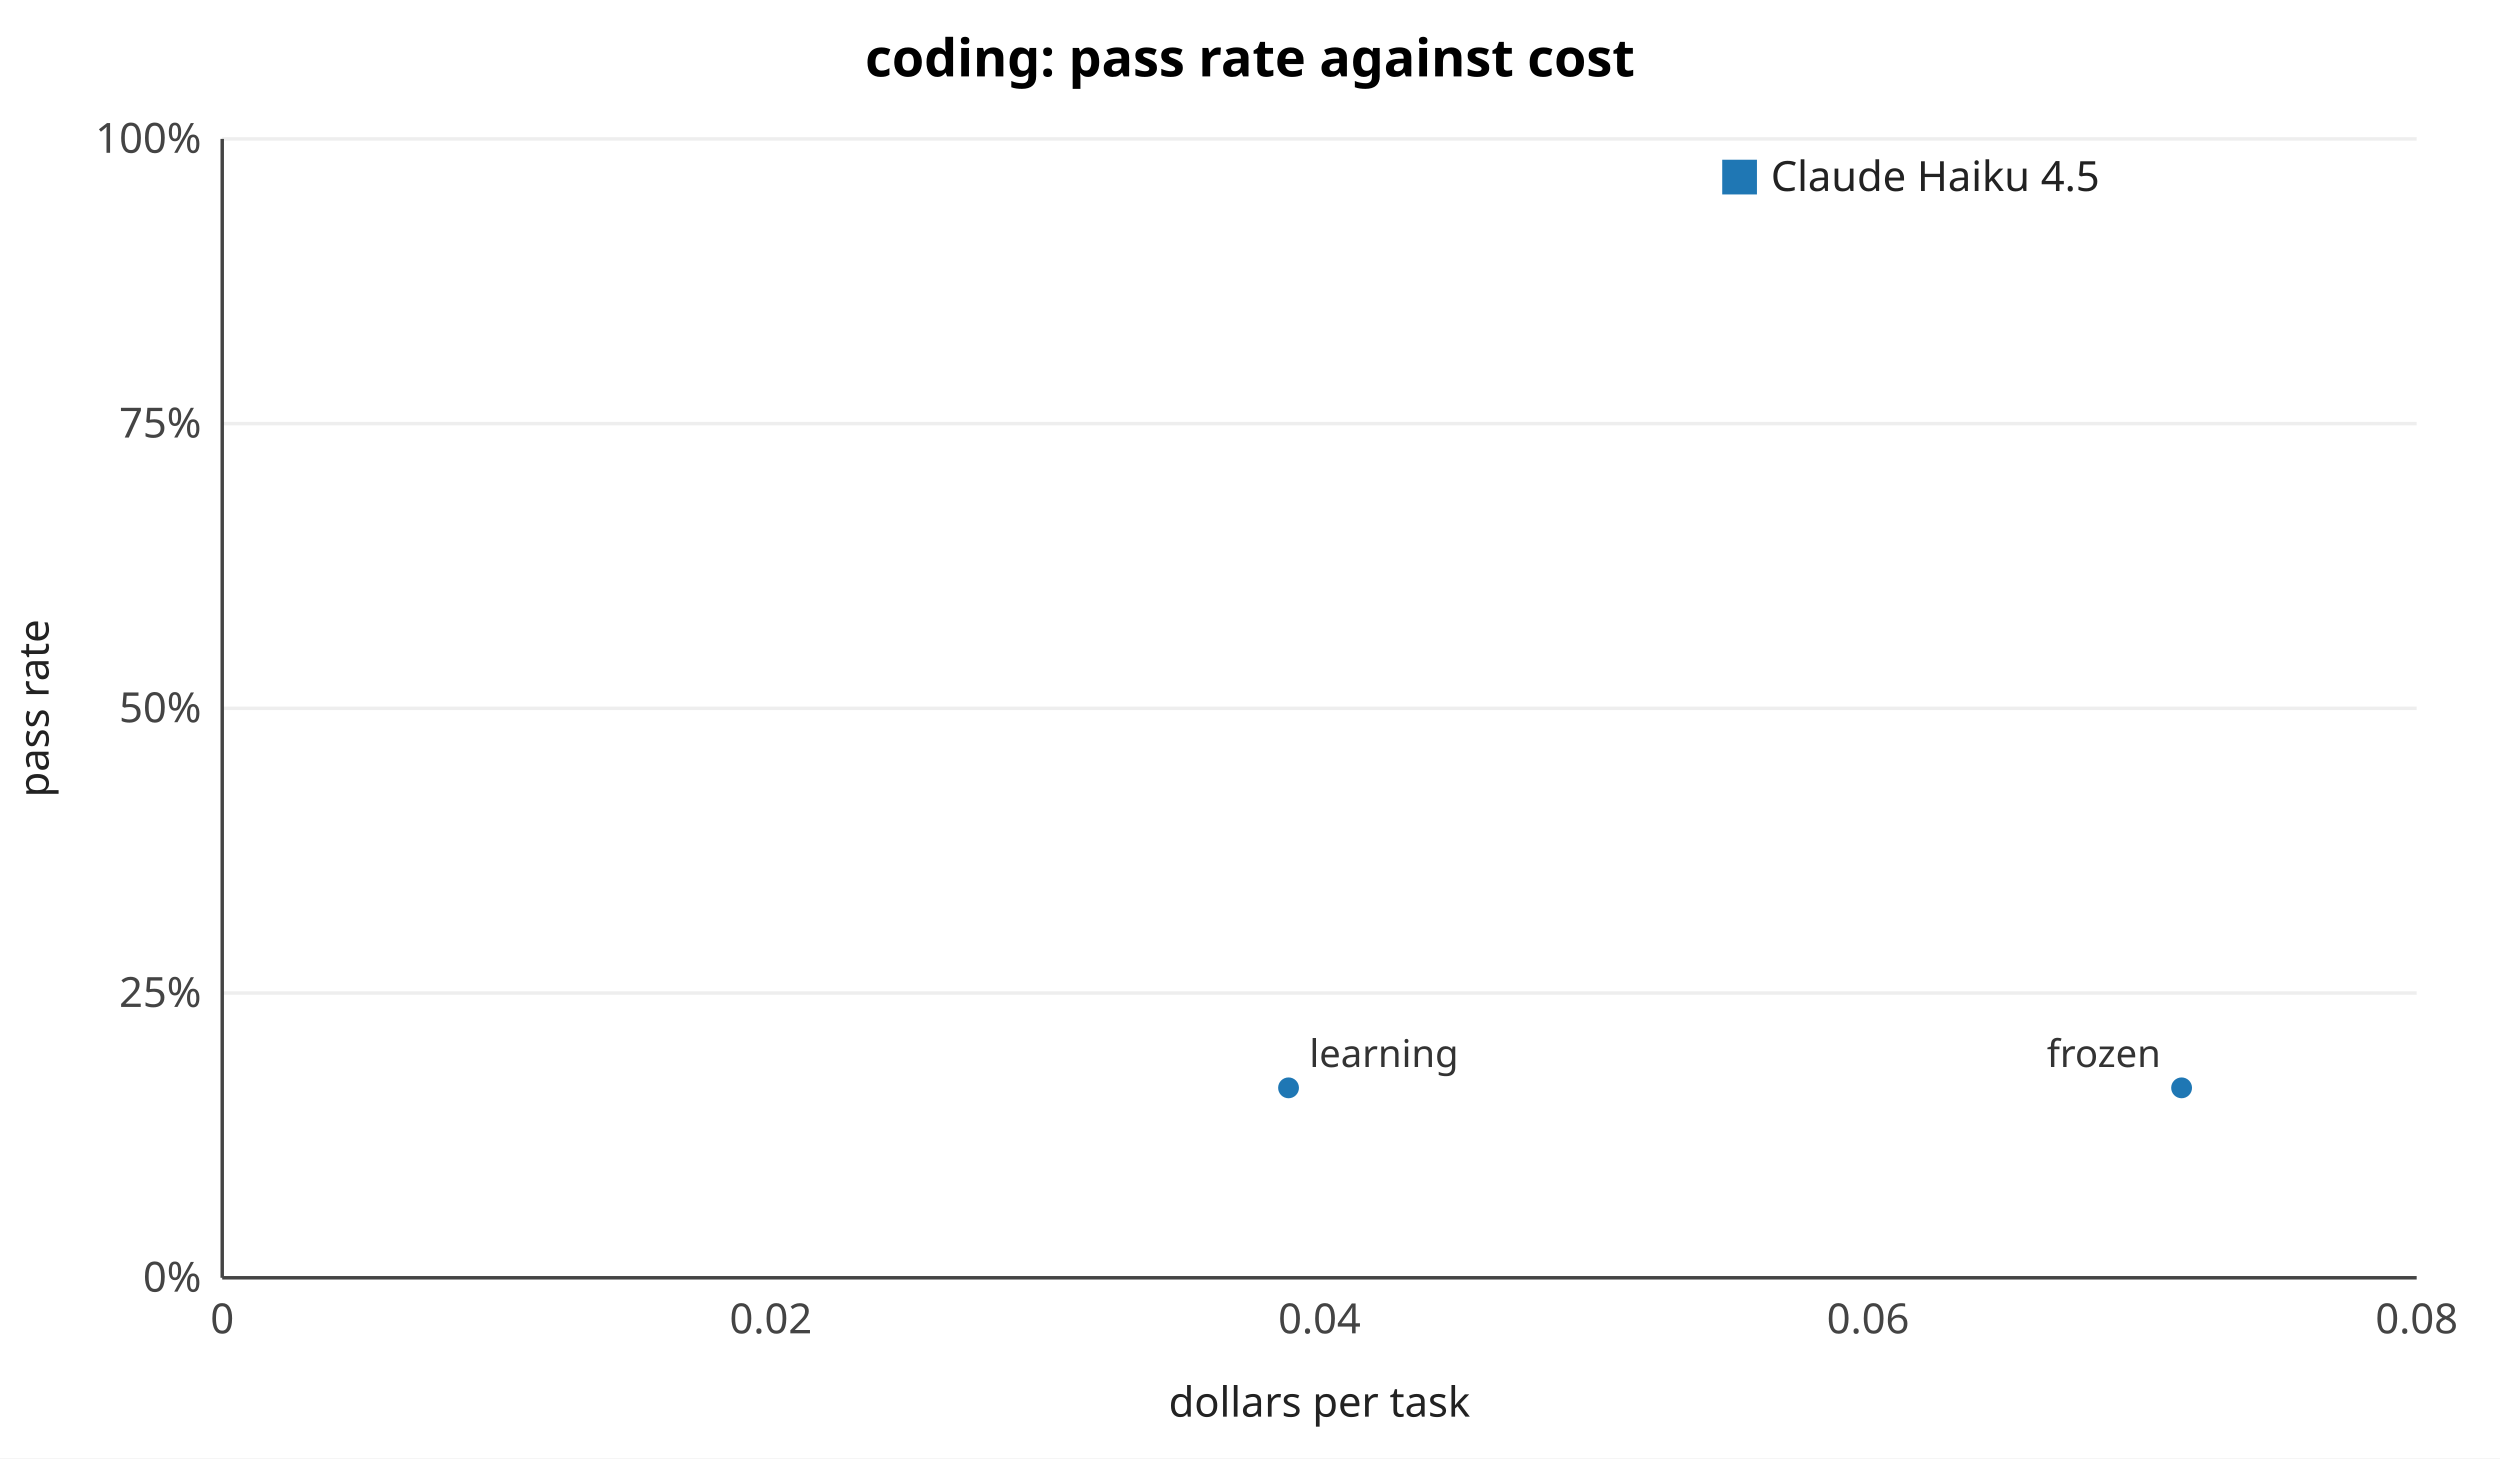
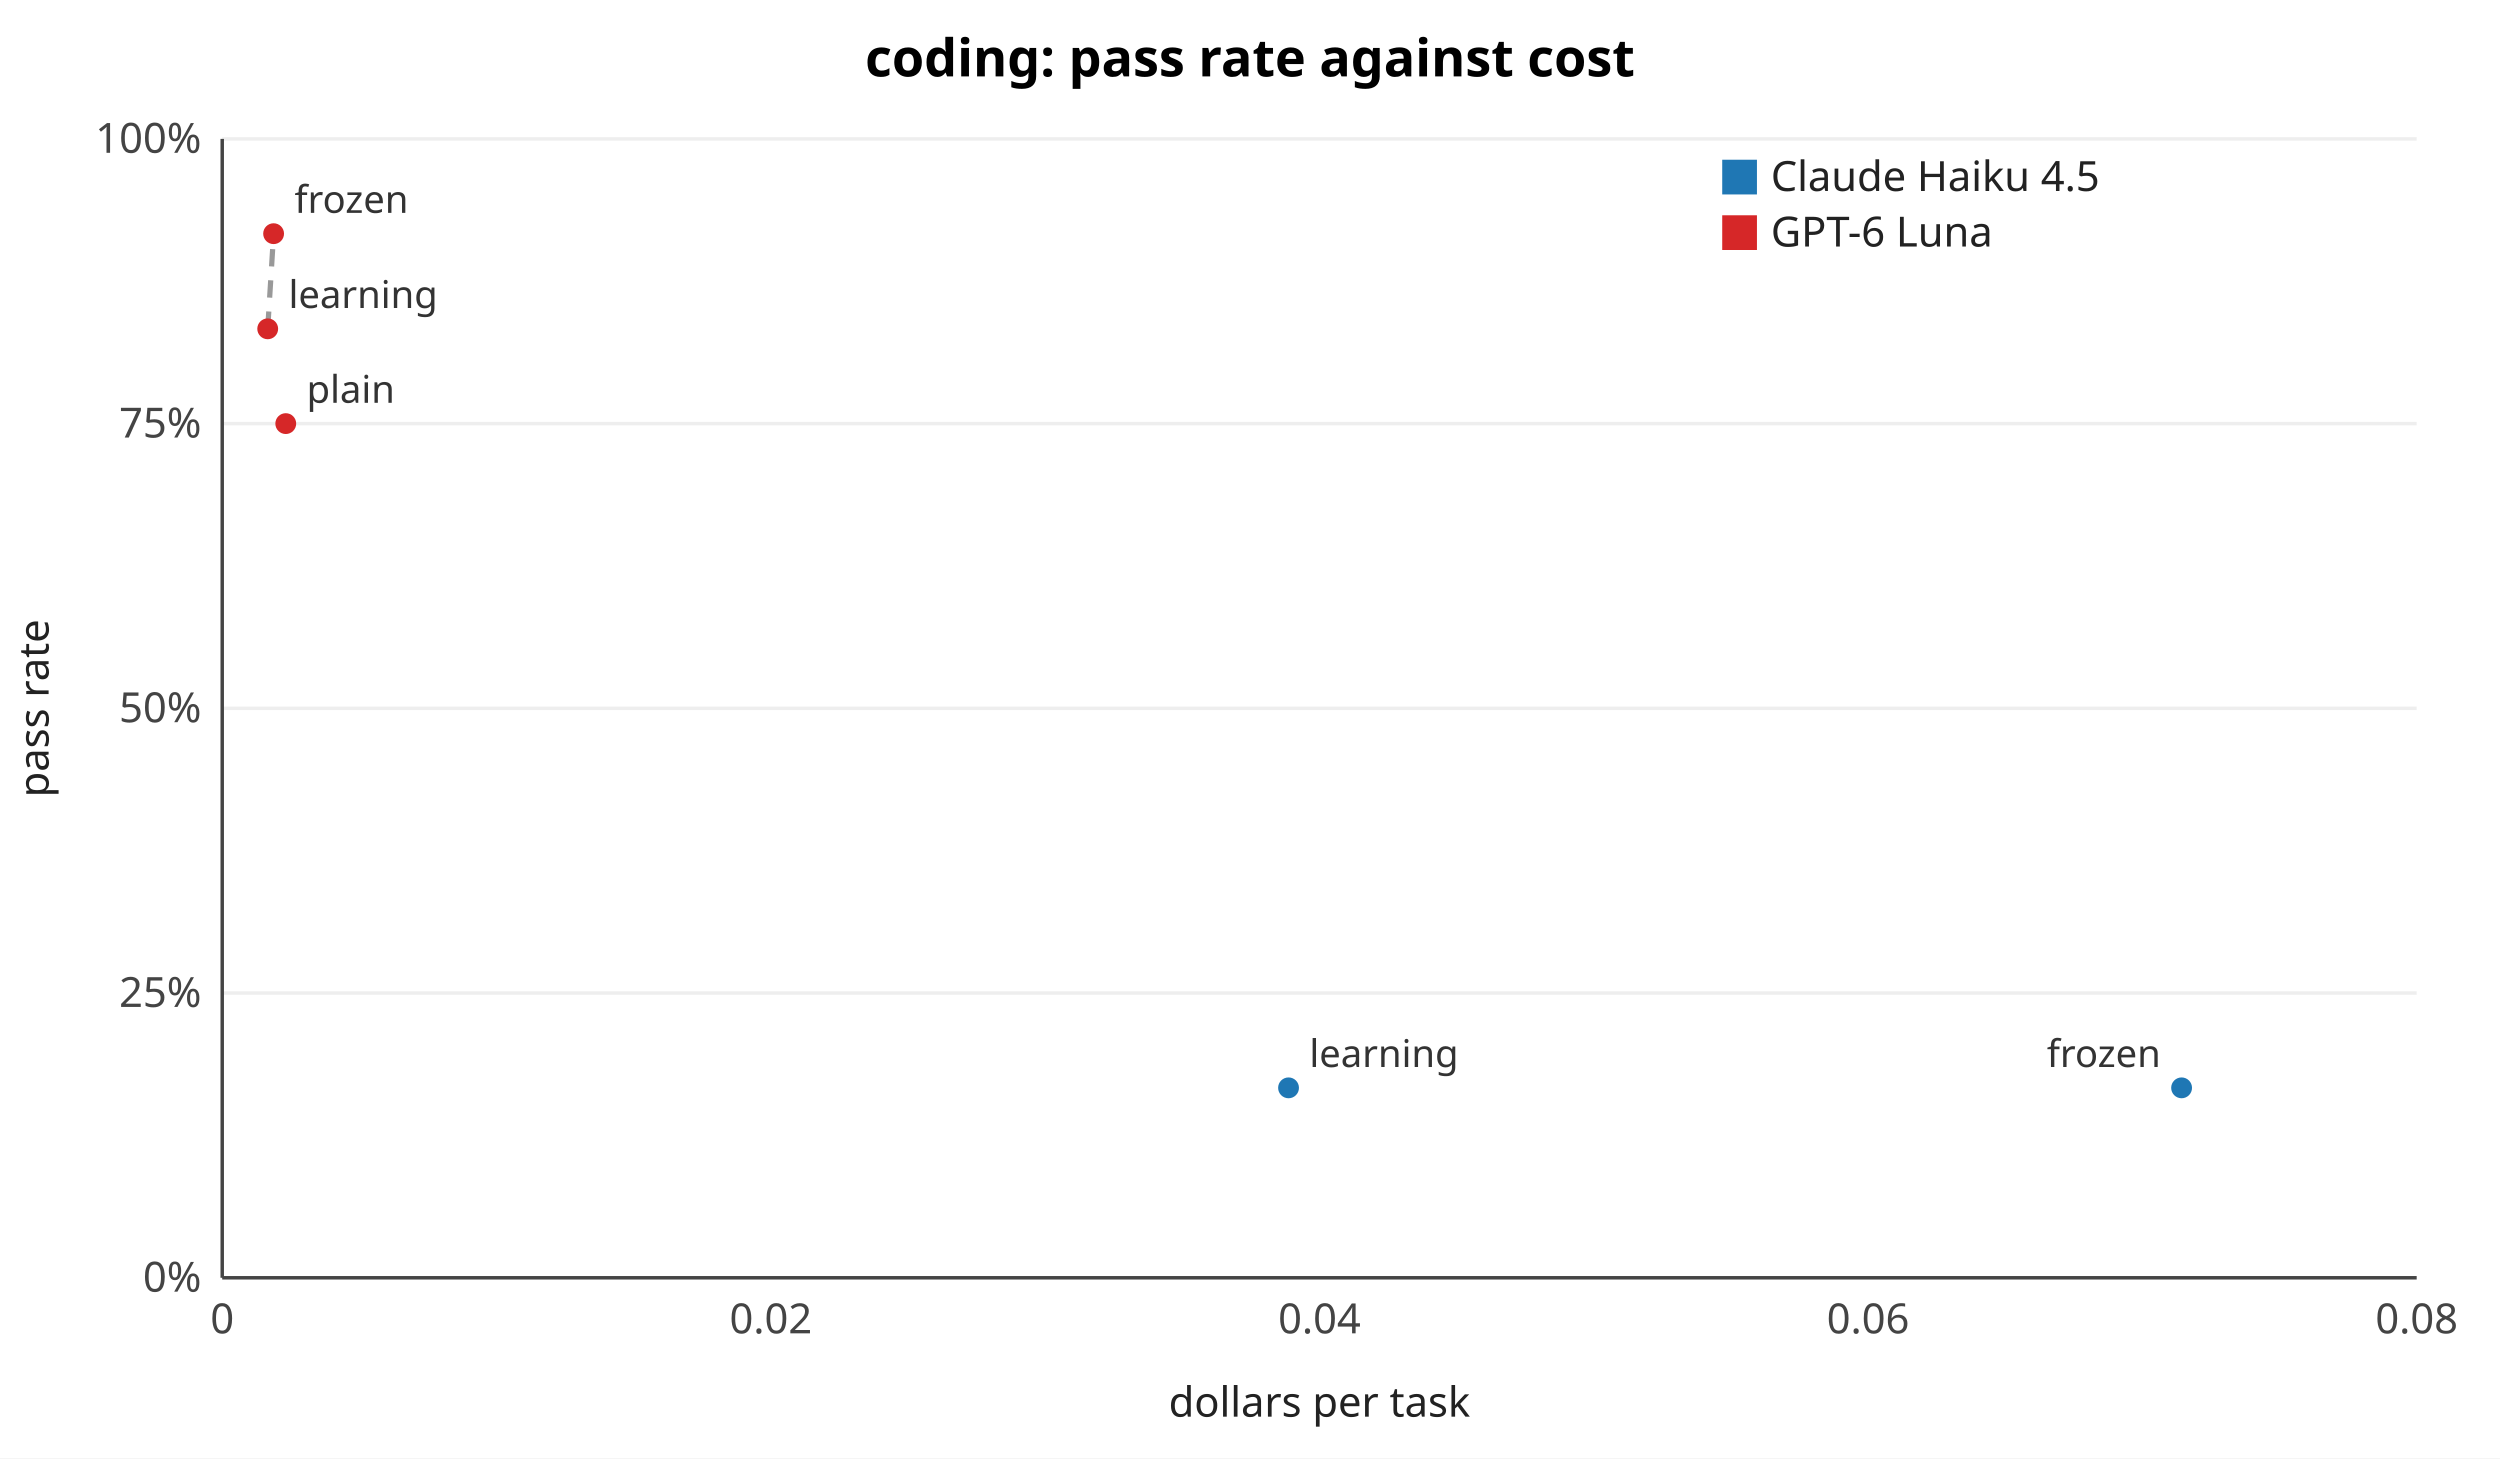
<svg xmlns="http://www.w3.org/2000/svg" width="720" height="420" viewBox="0 0 720 420" font-family="system-ui, sans-serif" font-size="12">
  <rect width="720" height="420" fill="#ffffff" />
  <text x="360" y="22" text-anchor="middle" font-size="15" font-weight="600">coding: pass rate against cost</text>
  <text x="64" y="384" text-anchor="middle" fill="#444">0</text>
  <text x="58" y="372" text-anchor="end" fill="#444">0%</text>
  <line x1="64" y1="368" x2="696" y2="368" stroke="#eee" />
  <text x="222" y="384" text-anchor="middle" fill="#444">0.02</text>
  <text x="58" y="290" text-anchor="end" fill="#444">25%</text>
  <line x1="64" y1="286" x2="696" y2="286" stroke="#eee" />
  <text x="380" y="384" text-anchor="middle" fill="#444">0.04</text>
  <text x="58" y="208" text-anchor="end" fill="#444">50%</text>
  <line x1="64" y1="204" x2="696" y2="204" stroke="#eee" />
  <text x="538" y="384" text-anchor="middle" fill="#444">0.06</text>
  <text x="58" y="126" text-anchor="end" fill="#444">75%</text>
  <line x1="64" y1="122" x2="696" y2="122" stroke="#eee" />
  <text x="696" y="384" text-anchor="middle" fill="#444">0.08</text>
  <text x="58" y="44" text-anchor="end" fill="#444">100%</text>
  <line x1="64" y1="40" x2="696" y2="40" stroke="#eee" />
  <line x1="64" y1="368" x2="696" y2="368" stroke="#444" />
  <line x1="64" y1="40" x2="64" y2="368" stroke="#444" />
  <text x="380" y="408" text-anchor="middle" fill="#222">dollars per task</text>
  <text transform="translate(14 204) rotate(-90)" text-anchor="middle" fill="#222">pass rate</text>
+   <polyline fill="none" stroke="#999" stroke-width="1.5" stroke-dasharray="5 4" points="77.1,94.7 78.8,67.3" />
  <circle cx="371.1" cy="313.3" r="3" fill="#1f77b4" />
  <circle cx="628.3" cy="313.3" r="3" fill="#1f77b4" />
  <rect x="496" y="46" width="10" height="10" fill="#1f77b4" />
  <text x="510" y="55" fill="#222">Claude Haiku 4.5</text>
+   <circle cx="77.1" cy="94.7" r="3" fill="#d62728" />
+   <circle cx="78.8" cy="67.3" r="3" fill="#d62728" />
+   <circle cx="82.3" cy="122.0" r="3" fill="#d62728" />
+   <rect x="496" y="62" width="10" height="10" fill="#d62728" />
+   <text x="510" y="71" fill="#222">GPT-6 Luna</text>
  <text x="377.1" y="307.3" text-anchor="start" font-size="11" fill="#333">learning</text>
  <text x="622.3" y="307.3" text-anchor="end" font-size="11" fill="#333">frozen</text>
+   <text x="83.1" y="88.7" text-anchor="start" font-size="11" fill="#333">learning</text>
+   <text x="84.8" y="61.3" text-anchor="start" font-size="11" fill="#333">frozen</text>
+   <text x="88.3" y="116.0" text-anchor="start" font-size="11" fill="#333">plain</text>
</svg>
